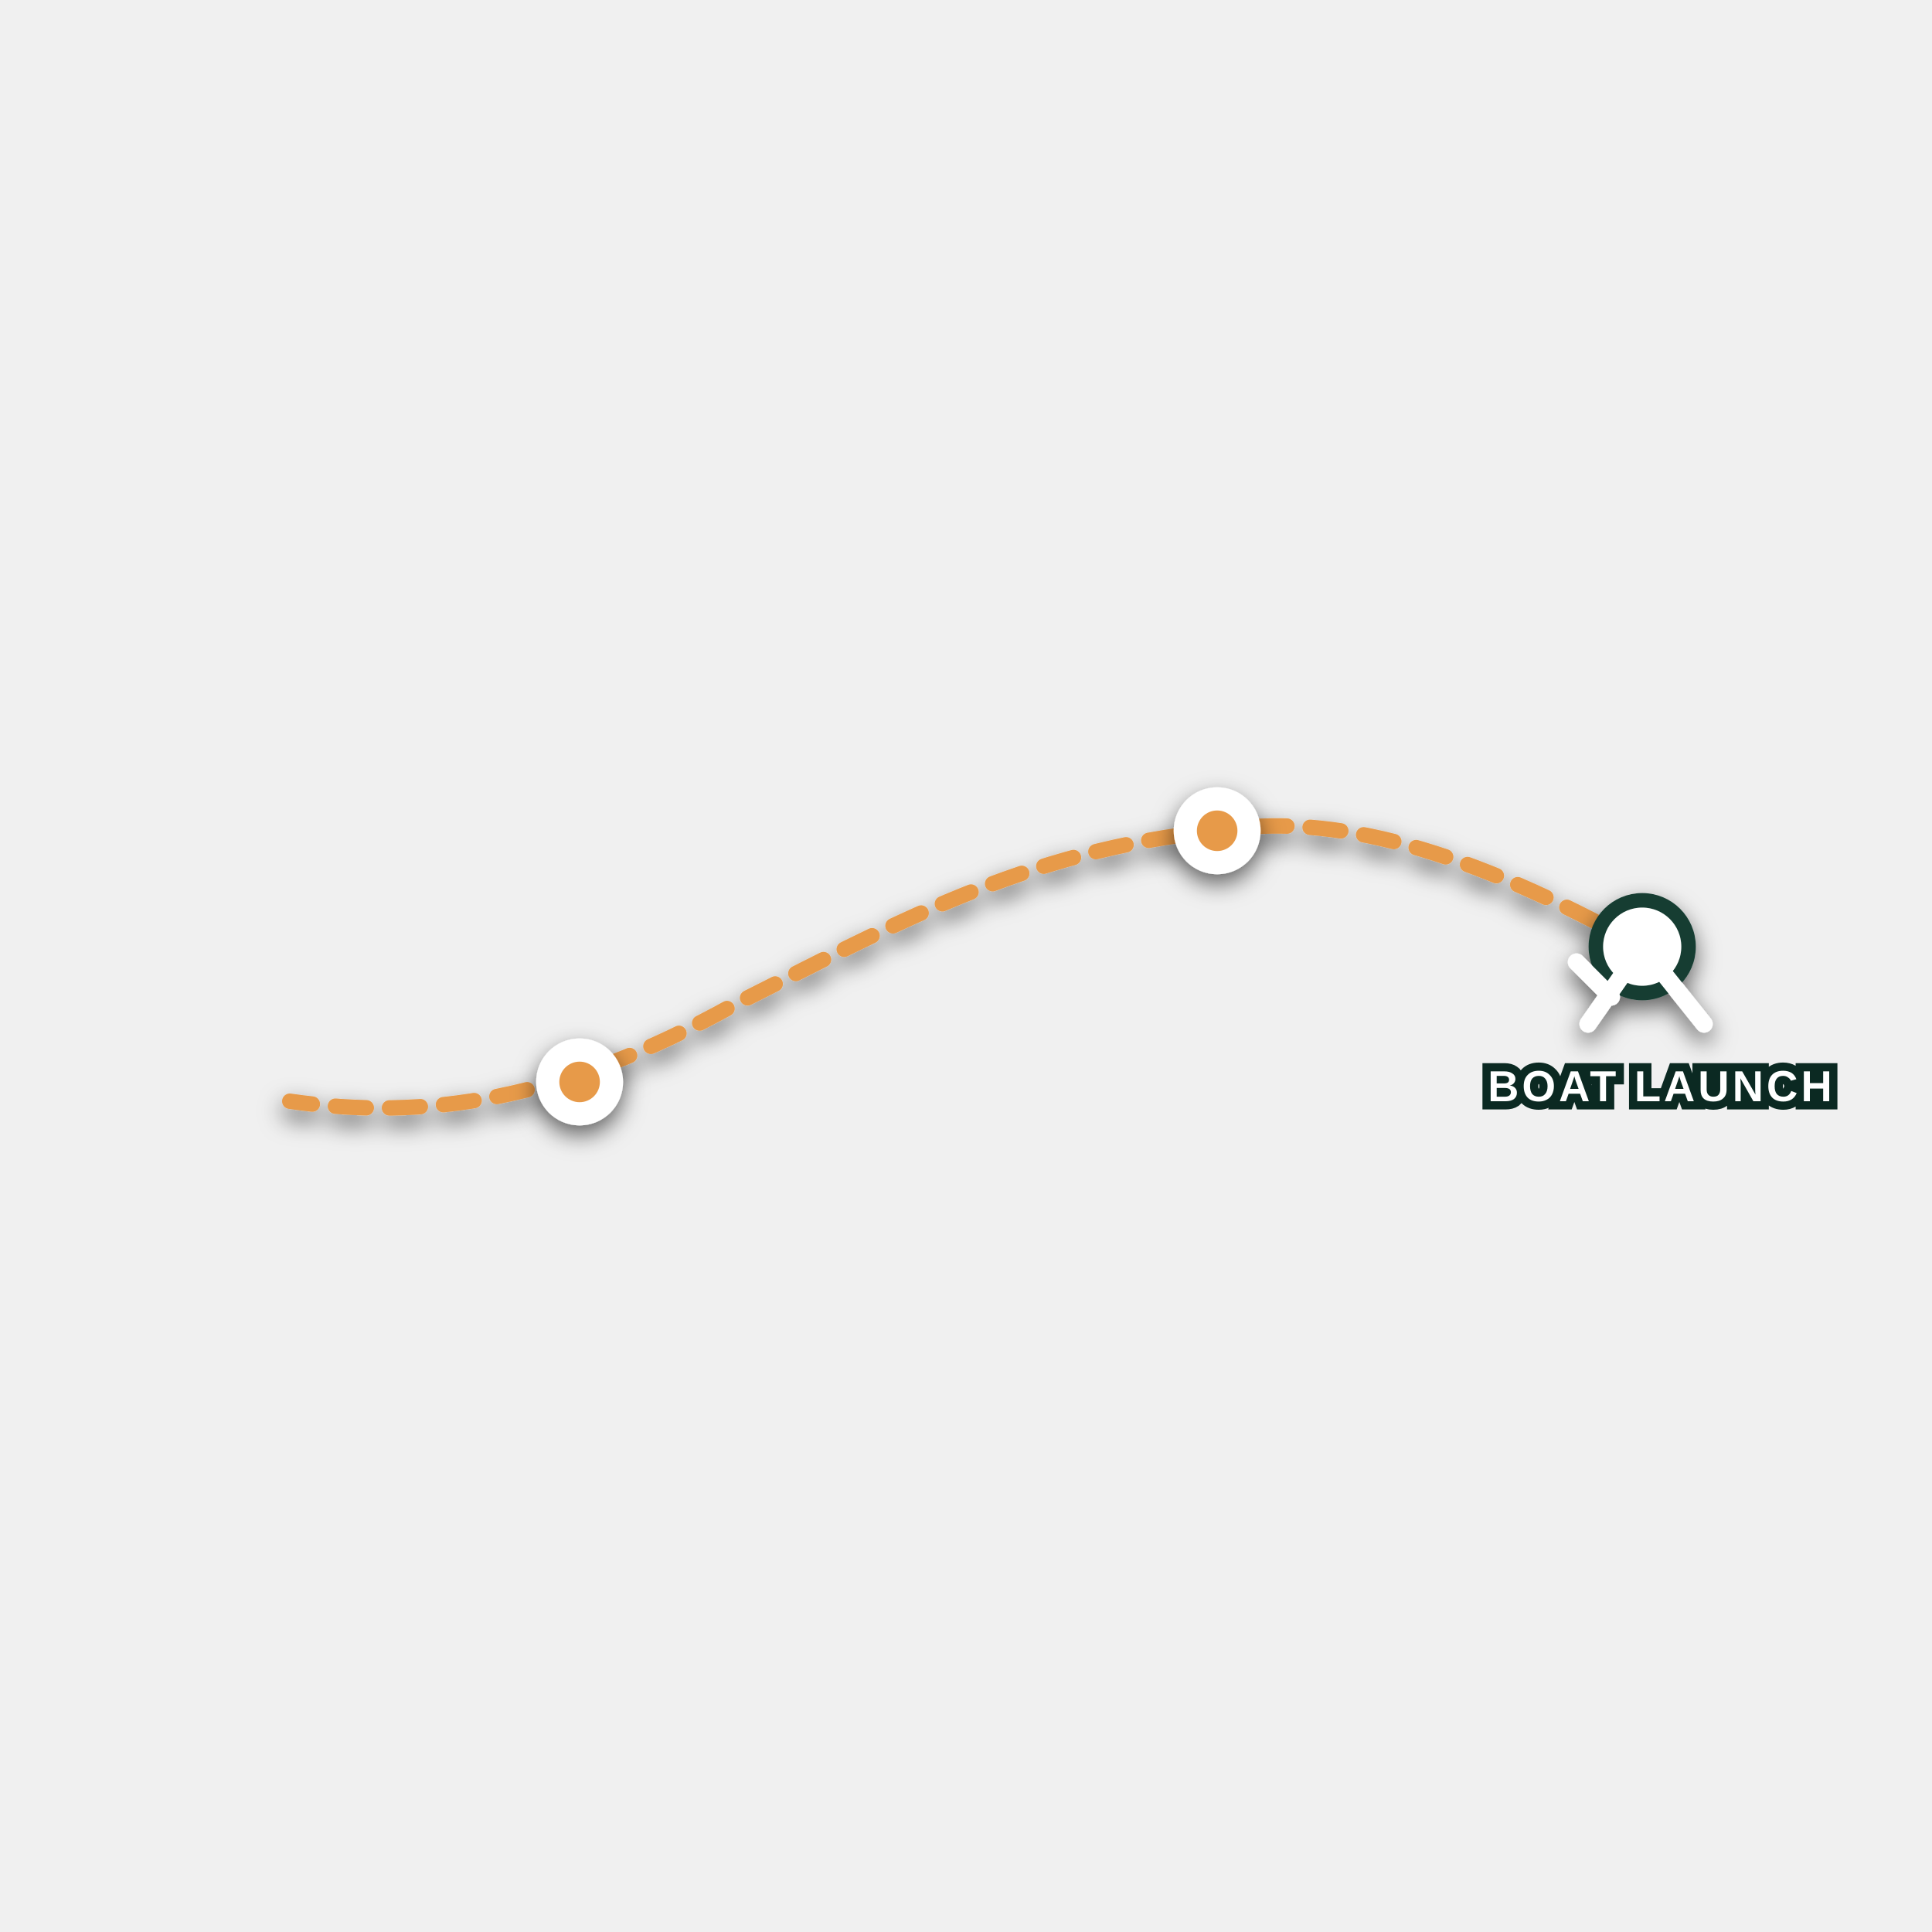
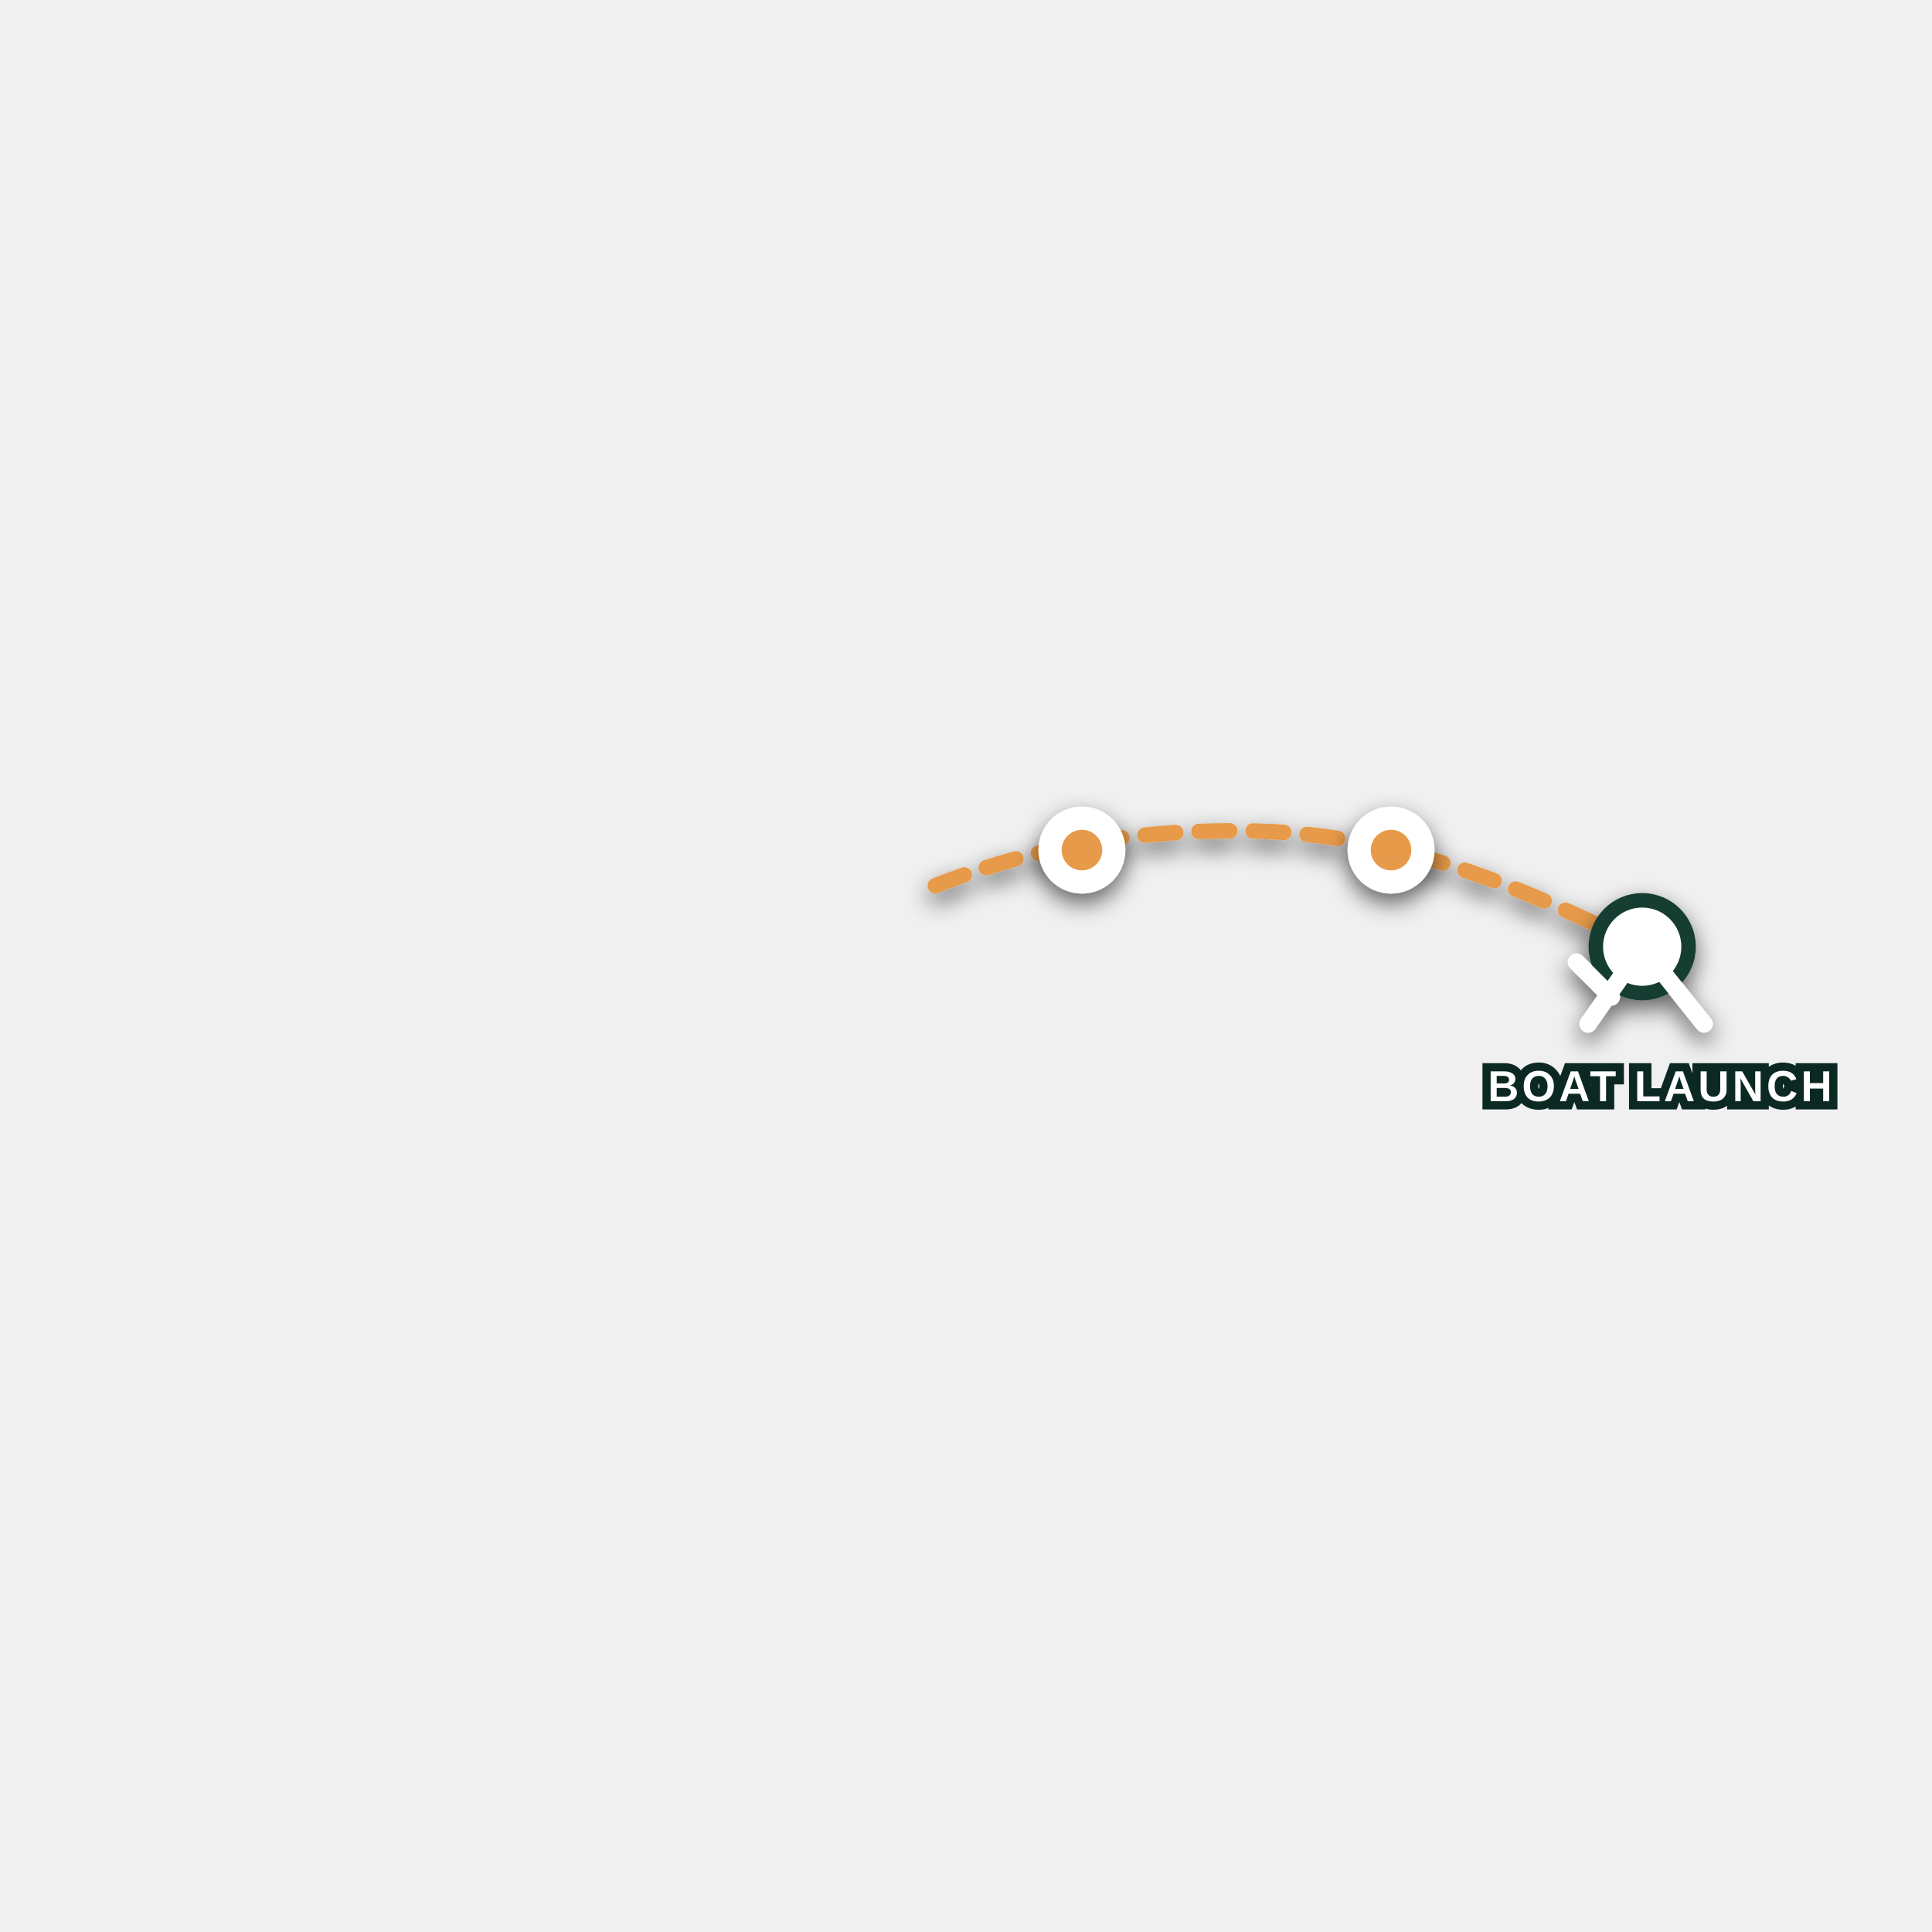
<svg xmlns="http://www.w3.org/2000/svg" viewBox="0 0 100 100" preserveAspectRatio="none">
  <defs>
    <filter id="shadow" x="-30%" y="-30%" width="160%" height="160%">
      <feDropShadow dx="0" dy="0.5" stdDeviation="0.6" flood-opacity="0.6" />
    </filter>
  </defs>
-   <path d="M85 49 C76 44 69 42 63 43 C53 44 46 48 38 52 C29 57 22 58 15 57" fill="none" stroke="#e79a49" stroke-width="0.8" stroke-linecap="round" stroke-dasharray="1.6 1.2" filter="url(#shadow)" />
+   <path d="M85 49 C77 45 71 43 64 43 C58 43 53 44 48 46" fill="none" stroke="#e79a49" stroke-width="0.8" stroke-linecap="round" stroke-dasharray="1.6 1.2" filter="url(#shadow)" />
  <g filter="url(#shadow)">
    <circle cx="85" cy="49" r="2.4" fill="#fff" stroke="#173d32" stroke-width="0.75" />
    <path d="M82.2 53 L85 49 L88.2 53 M83.4 51.6 L81.6 49.8" fill="none" stroke="#fff" stroke-width="0.9" stroke-linecap="round" />
-     <circle cx="63" cy="43" r="2.25" fill="#fff" />
-     <circle cx="63" cy="43" r="1.05" fill="#e79a49" />
-     <circle cx="30" cy="56" r="2.25" fill="#fff" />
-     <circle cx="30" cy="56" r="1.05" fill="#e79a49" />
+     <circle cx="72" cy="44" r="2.25" fill="#fff" />
+     <circle cx="72" cy="44" r="1.05" fill="#e79a49" />
+     <circle cx="56" cy="44" r="2.25" fill="#fff" />
+     <circle cx="56" cy="44" r="1.05" fill="#e79a49" />
  </g>
  <g fill="#fff" font-family="Arial, sans-serif" font-size="2.25" font-weight="700" letter-spacing="0.15" stroke="#0b2922" stroke-width="0.85" paint-order="stroke">
    <text x="77" y="57">BOAT LAUNCH</text>
  </g>
</svg>
